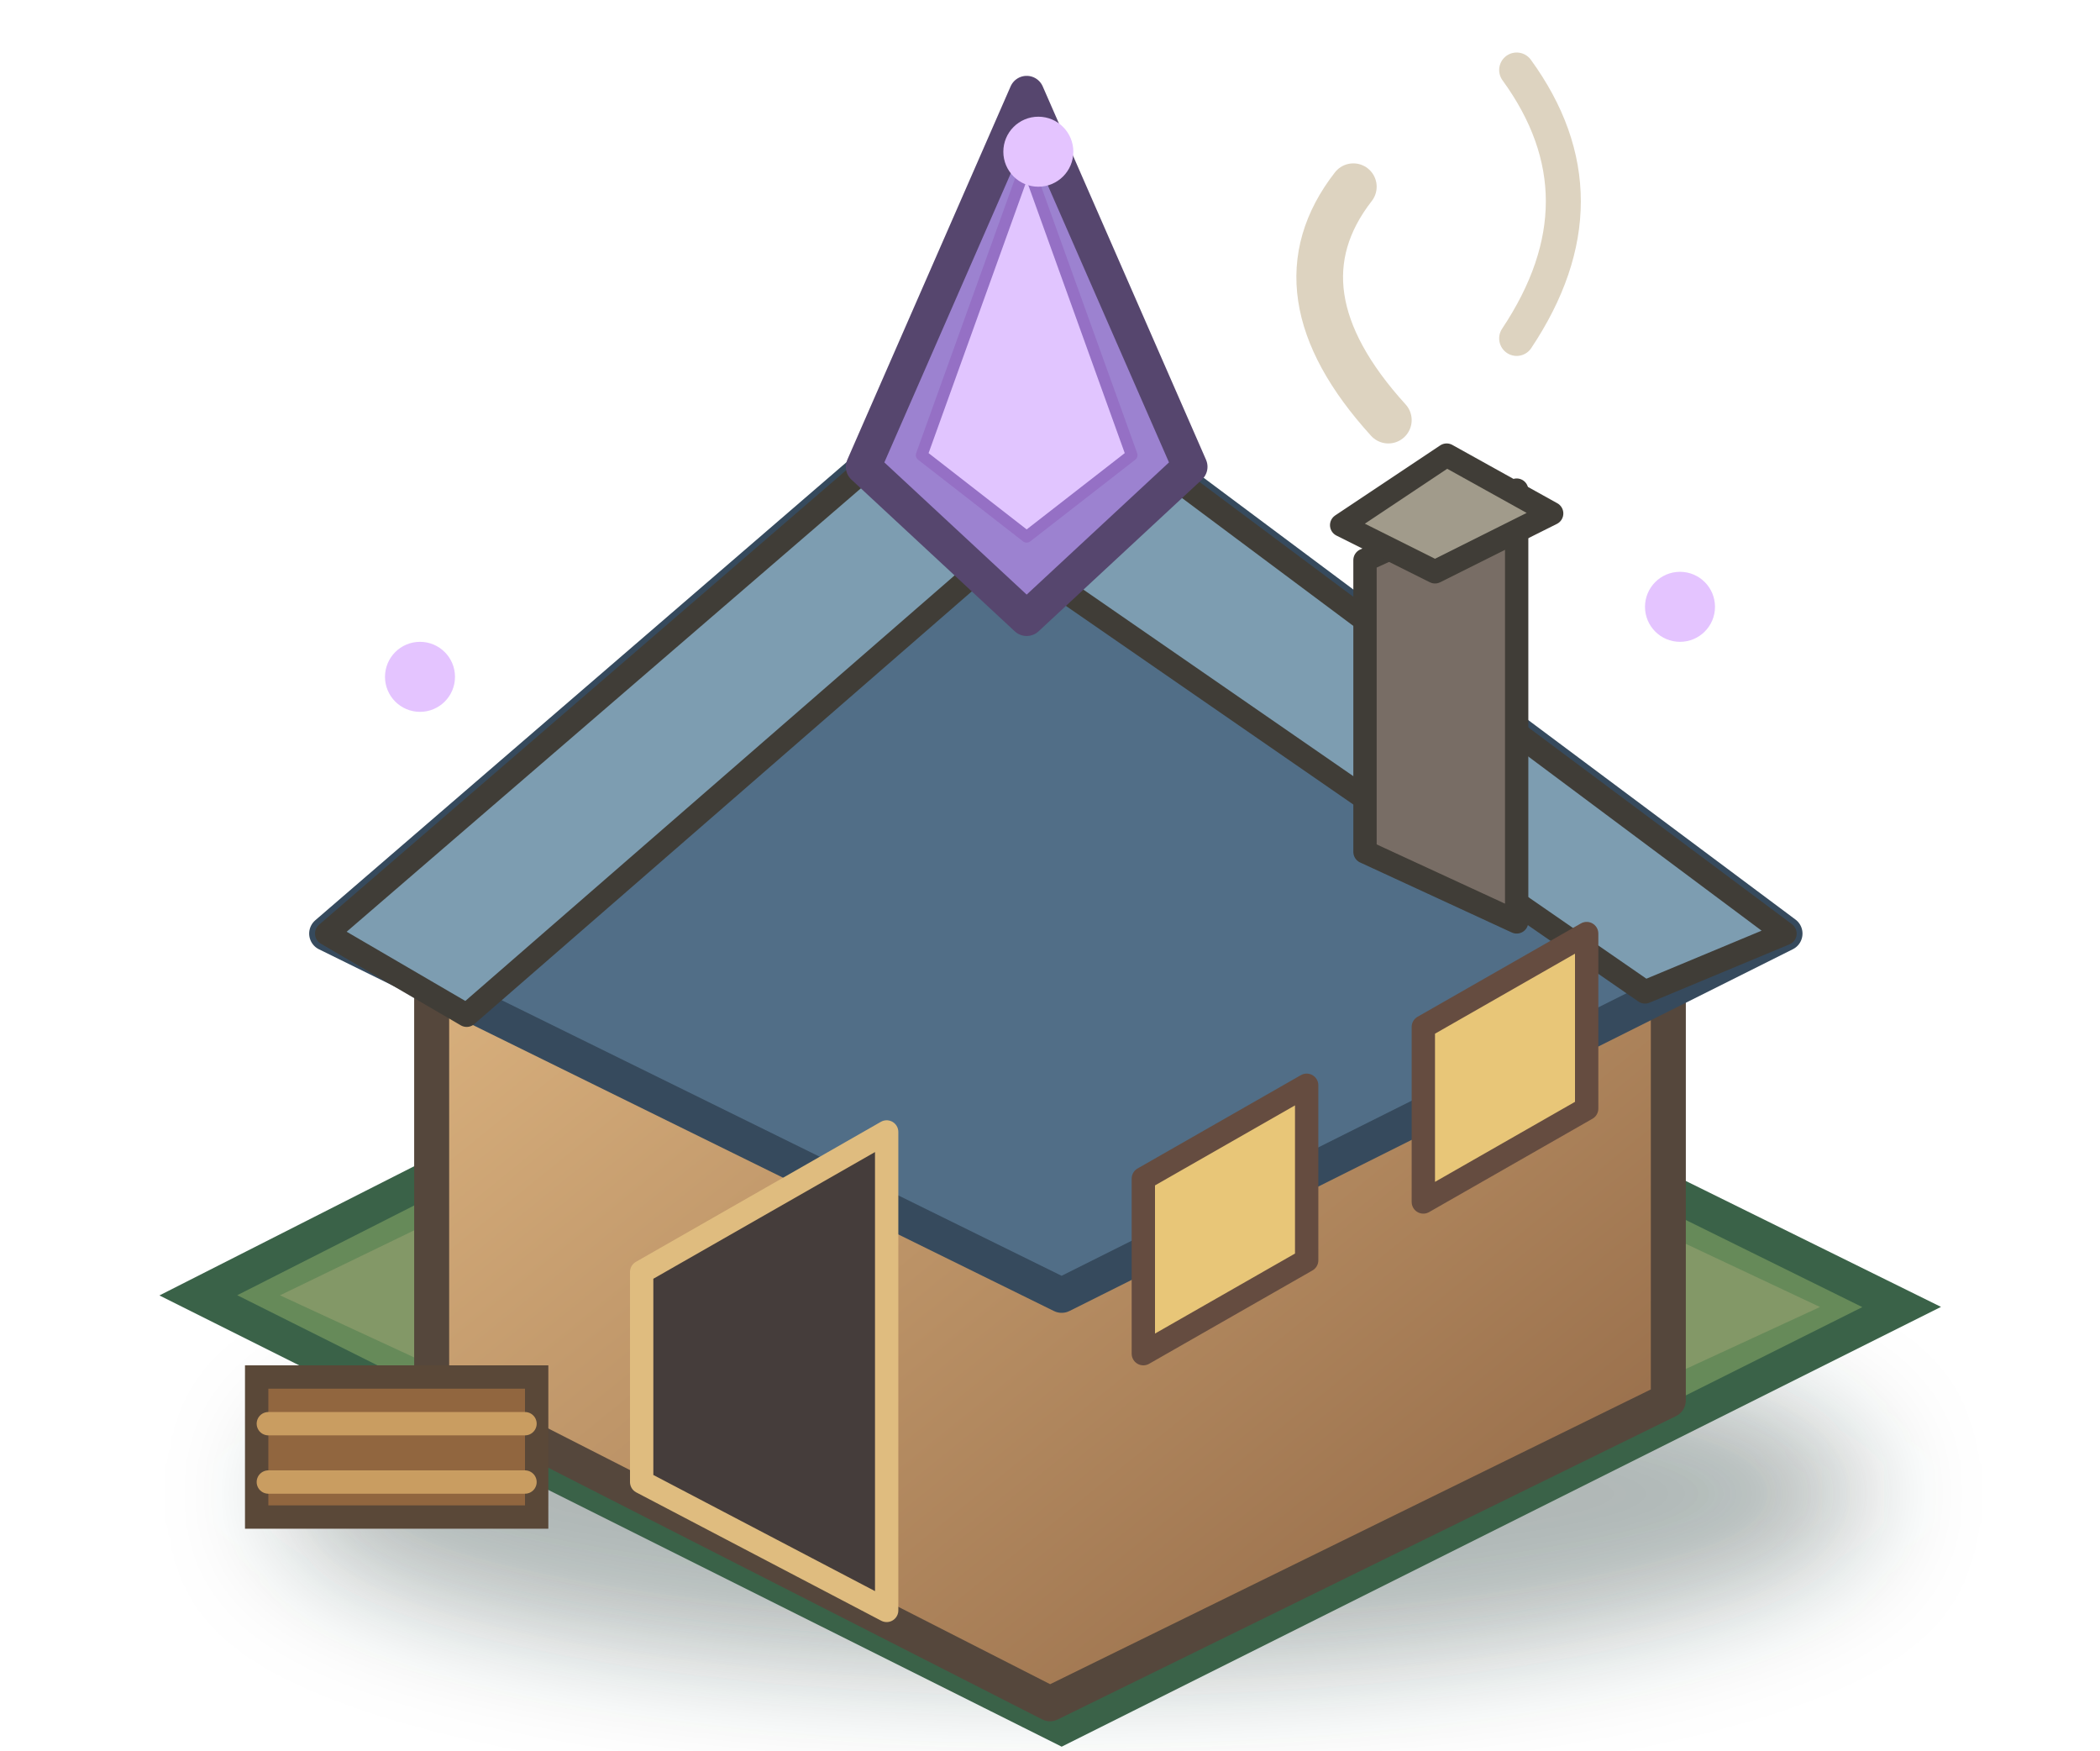
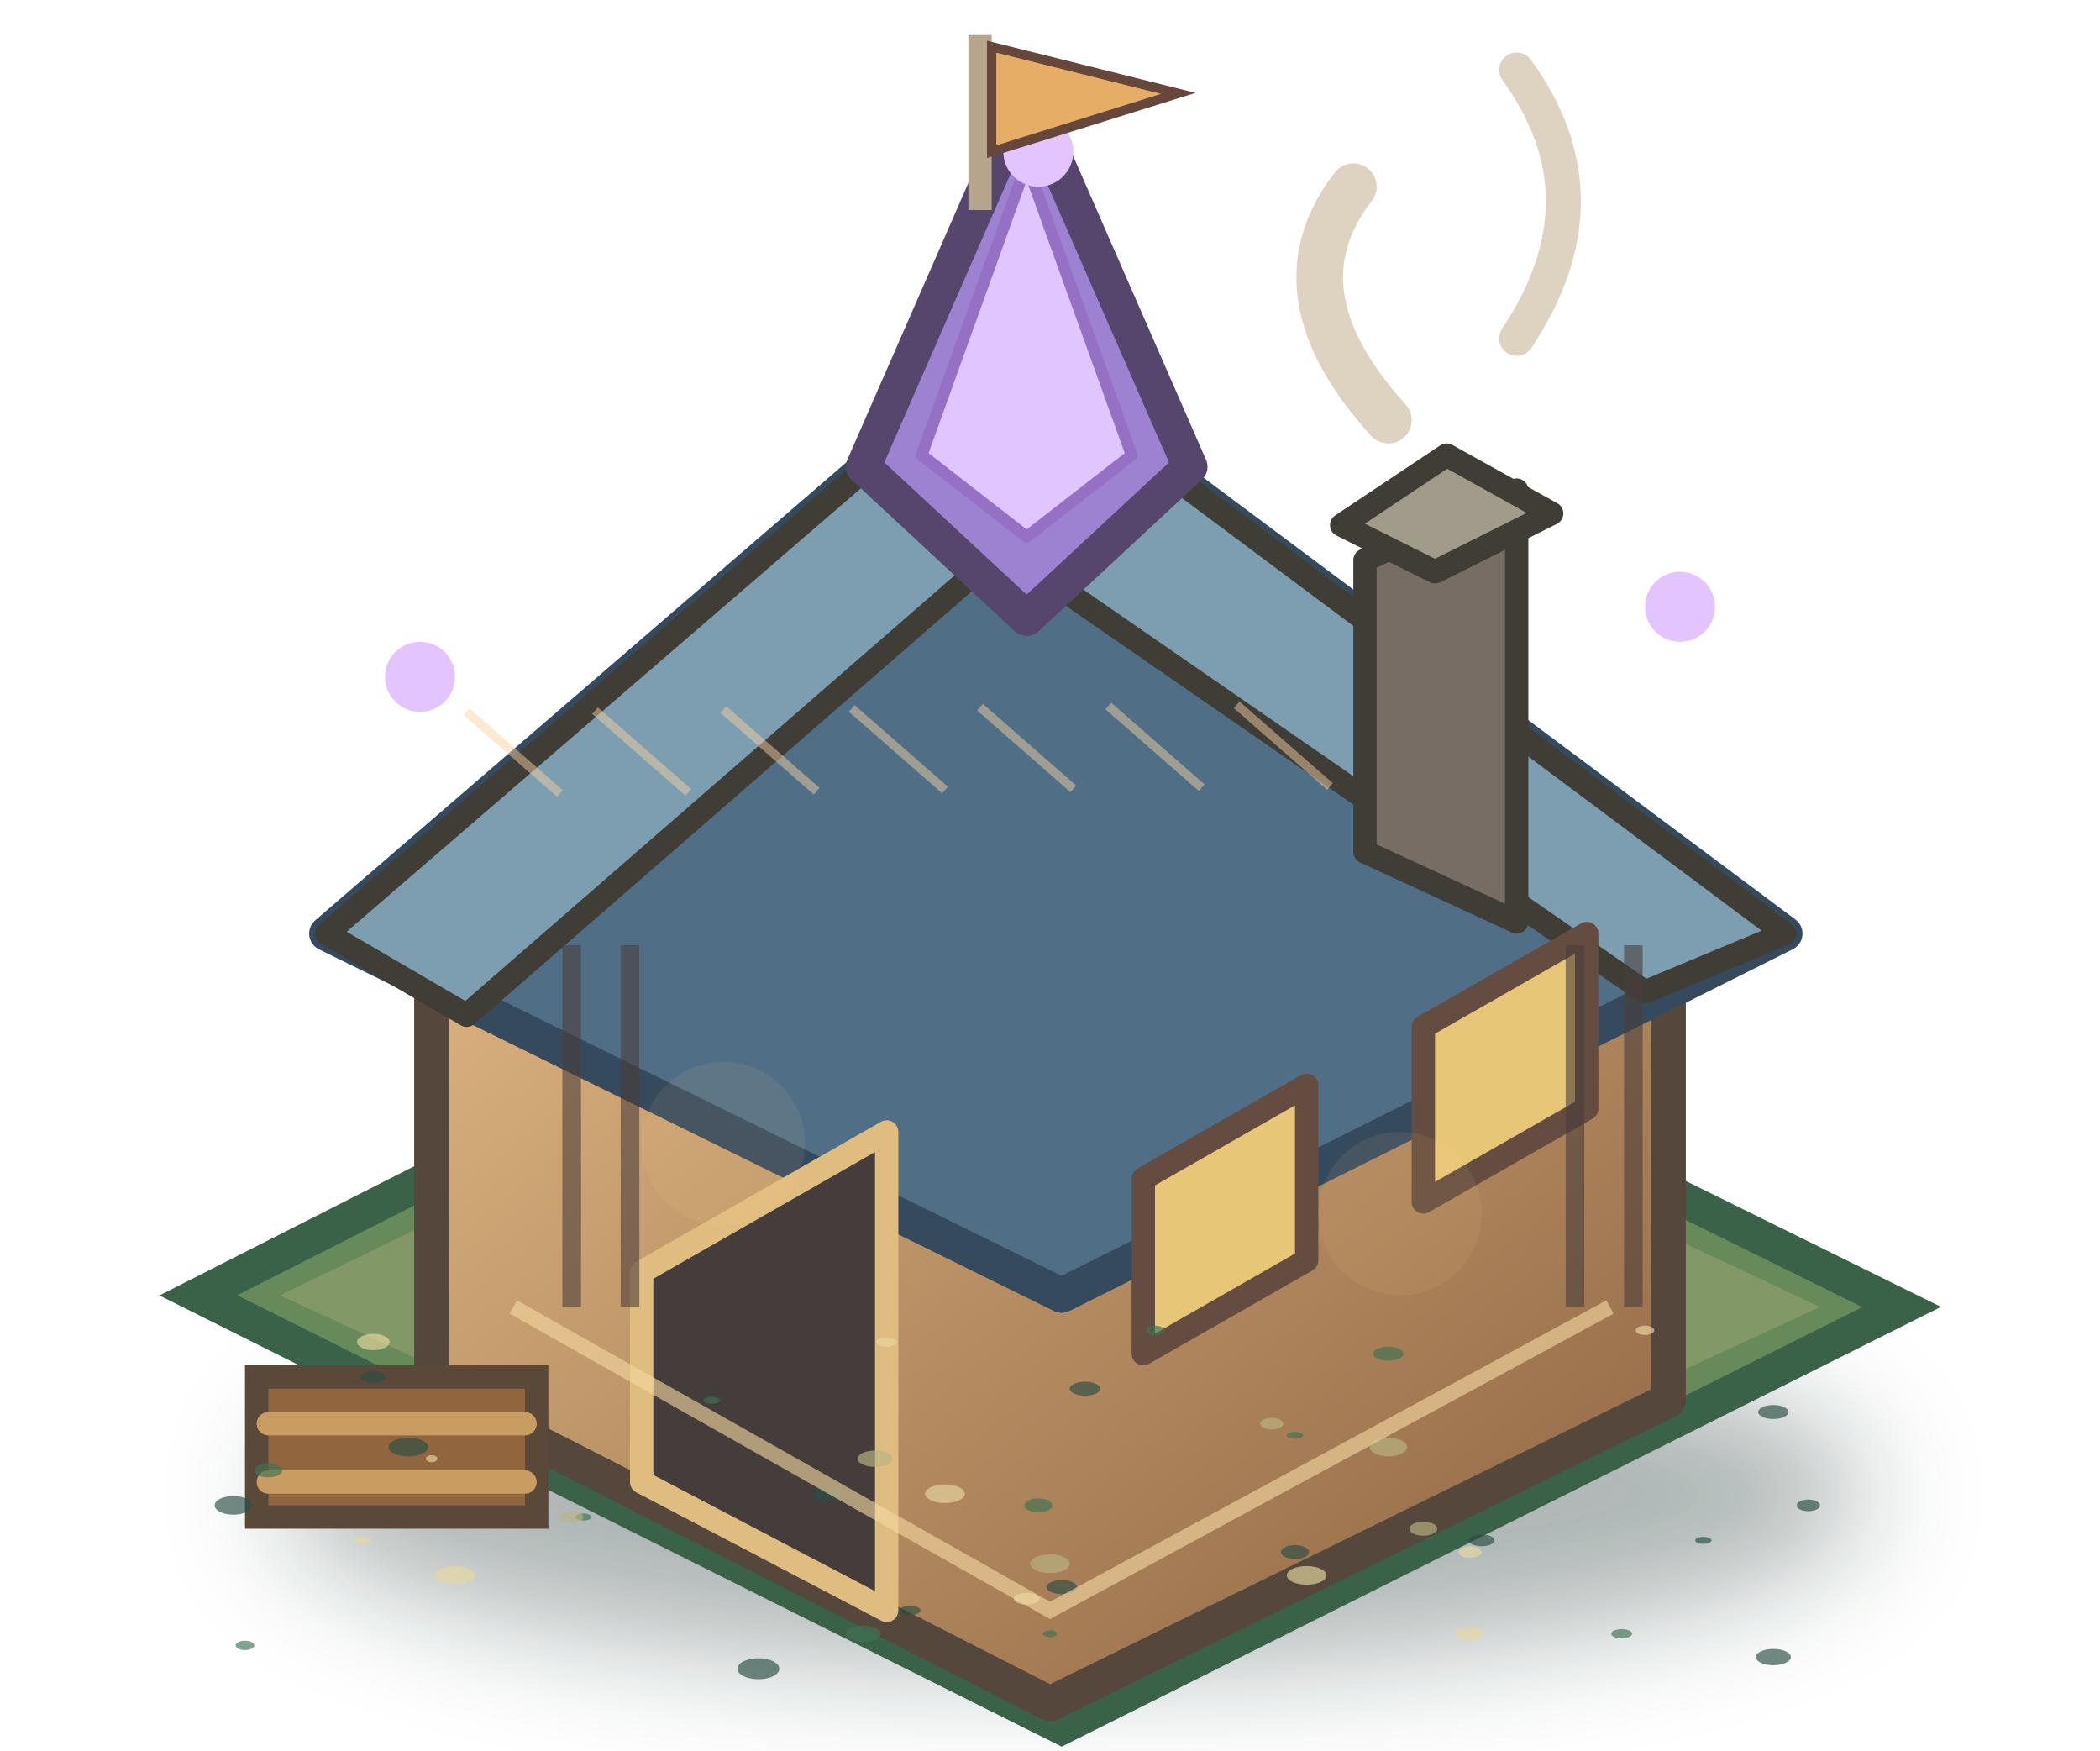
<svg xmlns="http://www.w3.org/2000/svg" viewBox="0 0 180 150">
  <defs>
    <linearGradient id="wall" x2=".9" y2="1">
      <stop stop-color="#e9c18a" />
      <stop offset="1" stop-color="#926846" />
    </linearGradient>
    <linearGradient id="roof" x2=".9" y2="1">
      <stop stop-color="#d57c60" />
      <stop offset="1" stop-color="#663a48" />
    </linearGradient>
    <linearGradient id="leaf" x2="1" y2="1">
      <stop stop-color="#a8d58b" />
      <stop offset=".6" stop-color="#4e875b" />
      <stop offset="1" stop-color="#285947" />
    </linearGradient>
    <linearGradient id="rock" x2="1" y2="1">
      <stop stop-color="#c7c7b7" />
      <stop offset=".5" stop-color="#78877d" />
      <stop offset="1" stop-color="#3c5151" />
    </linearGradient>
    <filter id="shadow" x="-50%" y="-50%" width="200%" height="200%">
      <feGaussianBlur stdDeviation="5" />
    </filter>
  </defs>
  <ellipse cx="92" cy="128" rx="68" ry="15" fill="#142e2b" opacity=".34" filter="url(#shadow)" />
  <path d="M17 111 88 75 163 112 91 148Z" fill="#668a59" stroke="#3a6248" stroke-width="3" />
  <path d="M24 111 88 80 156 112 91 142Z" fill="#a6a878" opacity=".45" />
  <polygon points="37,80 88,51 143,81 143,120 90,146 37,119" fill="url(#wall)" stroke="#55473c" stroke-width="3" stroke-linejoin="round" />
  <polygon points="28,80 86,30 153,80 91,111" fill="#516e87" stroke="#364a5d" stroke-width="3" stroke-linejoin="round" />
  <polygon points="86,30 153,80 141,85 86,47 40,87 28,80" fill="#7d9db1" stroke="#403d37" stroke-width="2" stroke-linejoin="round" />
  <polygon points="55,109 76,97 76,138 55,127" fill="#453d3b" stroke="#dfbc7f" stroke-width="2" stroke-linejoin="round" />
  <polygon points="98,101 112,93 112,108 98,116" fill="#e8c678" stroke="#654c40" stroke-width="2" stroke-linejoin="round" />
  <polygon points="122,88 136,80 136,95 122,103" fill="#e8c678" stroke="#654c40" stroke-width="2" stroke-linejoin="round" />
  <polygon points="117,48 130,42 130,79 117,73" fill="#786d65" stroke="#403d37" stroke-width="2" stroke-linejoin="round" />
  <polygon points="115,45 124,39 133,44 123,49" fill="#a19b8b" stroke="#403d37" stroke-width="2" stroke-linejoin="round" />
  <path d="M119 36q-10-11-3-20" fill="none" stroke="#ddd3c0" stroke-width="4" stroke-linecap="round" stroke-linejoin="round" />
  <path d="M130 29q8-12 0-23" fill="none" stroke="#ddd3c0" stroke-width="3" stroke-linecap="round" stroke-linejoin="round" />
  <rect x="22" y="118" width="24" height="12" fill="#91663f" stroke="#5a4838" stroke-width="2" />
  <path d="M23 122h22M23 127h22" fill="none" stroke="#c99d61" stroke-width="2" stroke-linecap="round" stroke-linejoin="round" />
  <polygon points="88,8 102,40 88,53 74,40" fill="#9c82d0" stroke="#56466e" stroke-width="3" stroke-linejoin="round" />
  <polygon points="88,14 97,39 88,46 79,39" fill="#e1c5ff" stroke="#9570c5" stroke-width="1" stroke-linejoin="round" />
  <circle cx="36" cy="58" r="3" fill="#e4c4ff" stroke="none" />
  <circle cx="144" cy="52" r="3" fill="#e4c4ff" stroke="none" />
  <circle cx="89" cy="13" r="3" fill="#e4c4ff" stroke="none" />
+   <g aria-hidden="true">
+     <ellipse cx="127" cy="132" rx="1.1" ry="0.5" fill="#294e43" opacity=".66" />
+     <ellipse cx="112" cy="135" rx="1.7" ry="0.8" fill="#e7d7a1" opacity=".66" />
+     <ellipse cx="39" cy="135" rx="1.7" ry="0.8" fill="#e7d7a1" opacity=".66" />
+     <ellipse cx="155" cy="129" rx="1.0" ry="0.5" fill="#294e43" opacity=".66" />
+     <ellipse cx="122" cy="131" rx="1.2" ry="0.6" fill="#b8b482" opacity=".66" />
+     <ellipse cx="50" cy="130" rx="0.7" ry="0.3" fill="#3e7253" opacity=".66" />
+     <ellipse cx="152" cy="142" rx="1.5" ry="0.7" fill="#294e43" opacity=".66" />
+     <ellipse cx="75" cy="125" rx="1.5" ry="0.7" fill="#b8b482" opacity=".66" />
+     <ellipse cx="81" cy="128" rx="1.7" ry="0.8" fill="#e7d7a1" opacity=".66" />
+     <ellipse cx="49" cy="130" rx="1.0" ry="0.5" fill="#b8b482" opacity=".66" />
+     <ellipse cx="119" cy="124" rx="1.6" ry="0.8" fill="#b8b482" opacity=".66" />
+     <ellipse cx="90" cy="140" rx="0.6" ry="0.3" fill="#3e7253" opacity=".66" />
+     <ellipse cx="65" cy="143" rx="1.8" ry="0.9" fill="#294e43" opacity=".66" />
+     <ellipse cx="76" cy="115" rx="0.9" ry="0.4" fill="#e7d7a1" opacity=".66" />
+     <ellipse cx="37" cy="125" rx="0.5" ry="0.3" fill="#e7d7a1" opacity=".66" />
+     <ellipse cx="35" cy="124" rx="1.7" ry="0.8" fill="#294e43" opacity=".66" />
+     <ellipse cx="152" cy="121" rx="1.3" ry="0.6" fill="#294e43" opacity=".66" />
+     <ellipse cx="31" cy="132" rx="0.7" ry="0.3" fill="#e7d7a1" opacity=".66" />
+     <ellipse cx="141" cy="114" rx="0.8" ry="0.4" fill="#e7d7a1" opacity=".66" />
+     <ellipse cx="111" cy="123" rx="0.7" ry="0.3" fill="#3e7253" opacity=".66" />
+     <ellipse cx="61" cy="120" rx="0.7" ry="0.3" fill="#3e7253" opacity=".66" />
+     <ellipse cx="146" cy="132" rx="0.7" ry="0.3" fill="#294e43" opacity=".66" />
+     <ellipse cx="71" cy="128" rx="1.3" ry="0.6" fill="#294e43" opacity=".66" />
+     <ellipse cx="21" cy="141" rx="0.8" ry="0.4" fill="#3e7253" opacity=".66" />
+     <ellipse cx="78" cy="138" rx="0.9" ry="0.4" fill="#294e43" opacity=".66" />
+     <ellipse cx="32" cy="118" rx="1.1" ry="0.5" fill="#294e43" opacity=".66" />
+     <ellipse cx="111" cy="133" rx="1.2" ry="0.6" fill="#294e43" opacity=".66" />
+     <ellipse cx="23" cy="126" rx="1.2" ry="0.6" fill="#3e7253" opacity=".66" />
+     <ellipse cx="126" cy="140" rx="1.2" ry="0.6" fill="#e7d7a1" opacity=".66" />
+     <ellipse cx="20" cy="129" rx="1.6" ry="0.8" fill="#294e43" opacity=".66" />
+     <ellipse cx="74" cy="140" rx="1.5" ry="0.7" fill="#3e7253" opacity=".66" />
+     <ellipse cx="109" cy="122" rx="1.0" ry="0.5" fill="#b8b482" opacity=".66" />
+     <ellipse cx="93" cy="119" rx="1.3" ry="0.6" fill="#294e43" opacity=".66" />
+     <ellipse cx="89" cy="129" rx="1.2" ry="0.6" fill="#3e7253" opacity=".66" />
+     <ellipse cx="32" cy="115" rx="1.4" ry="0.7" fill="#e7d7a1" opacity=".66" />
+     <ellipse cx="91" cy="136" rx="1.3" ry="0.6" fill="#294e43" opacity=".66" />
+     <ellipse cx="90" cy="134" rx="1.7" ry="0.8" fill="#b8b482" opacity=".66" />
+     <ellipse cx="119" cy="116" rx="1.3" ry="0.6" fill="#3e7253" opacity=".66" />
+     <ellipse cx="139" cy="140" rx="0.9" ry="0.4" fill="#3e7253" opacity=".66" />
+     <ellipse cx="88" cy="137" rx="1.1" ry="0.5" fill="#e7d7a1" opacity=".66" />
+     <ellipse cx="126" cy="133" rx="1.0" ry="0.5" fill="#e7d7a1" opacity=".66" />
+     <ellipse cx="99" cy="114" rx="0.8" ry="0.4" fill="#3e7253" opacity=".66" />
+     <path d="M48 68.0 l-8 -7" stroke="#f6d0a0" stroke-width=".75" opacity=".48" />
+     <path d="M59 67.9 l-8 -7" stroke="#f6d0a0" stroke-width=".75" opacity=".48" />
+     <path d="M70 67.8 l-8 -7" stroke="#f6d0a0" stroke-width=".75" opacity=".48" />
+     <path d="M81 67.7 l-8 -7" stroke="#f6d0a0" stroke-width=".75" opacity=".48" />
+     <path d="M92 67.6 l-8 -7" stroke="#f6d0a0" stroke-width=".75" opacity=".48" />
+     <path d="M103 67.5 l-8 -7" stroke="#f6d0a0" stroke-width=".75" opacity=".48" />
+     <path d="M114 67.4 l-8 -7" stroke="#f6d0a0" stroke-width=".75" opacity=".48" />
+     <path d="M49 81 v31" stroke="#483d38" stroke-width="1.6" opacity=".58" />
+     <path d="M54 81 v31" stroke="#483d38" stroke-width="1.6" opacity=".58" />
+     <path d="M135 81 v31" stroke="#483d38" stroke-width="1.6" opacity=".58" />
+     <path d="M140 81 v31" stroke="#483d38" stroke-width="1.6" opacity=".58" />
+     <path d="M44 112 90 138 138 112" fill="none" stroke="#f3d7a0" stroke-width="1.3" opacity=".62" />
+     <path d="M84 18v-15" stroke="#b6a48b" stroke-width="2" />
+     <path d="M85 4 101 8 85 13Z" fill="#e5ad65" stroke="#67473c" stroke-width=".8" />
+     <circle cx="62" cy="98" r="7" fill="#ffdf8a" opacity=".08" />
+     <circle cx="120" cy="104" r="7" fill="#ffdf8a" opacity=".08" />
+   </g>
</svg>
